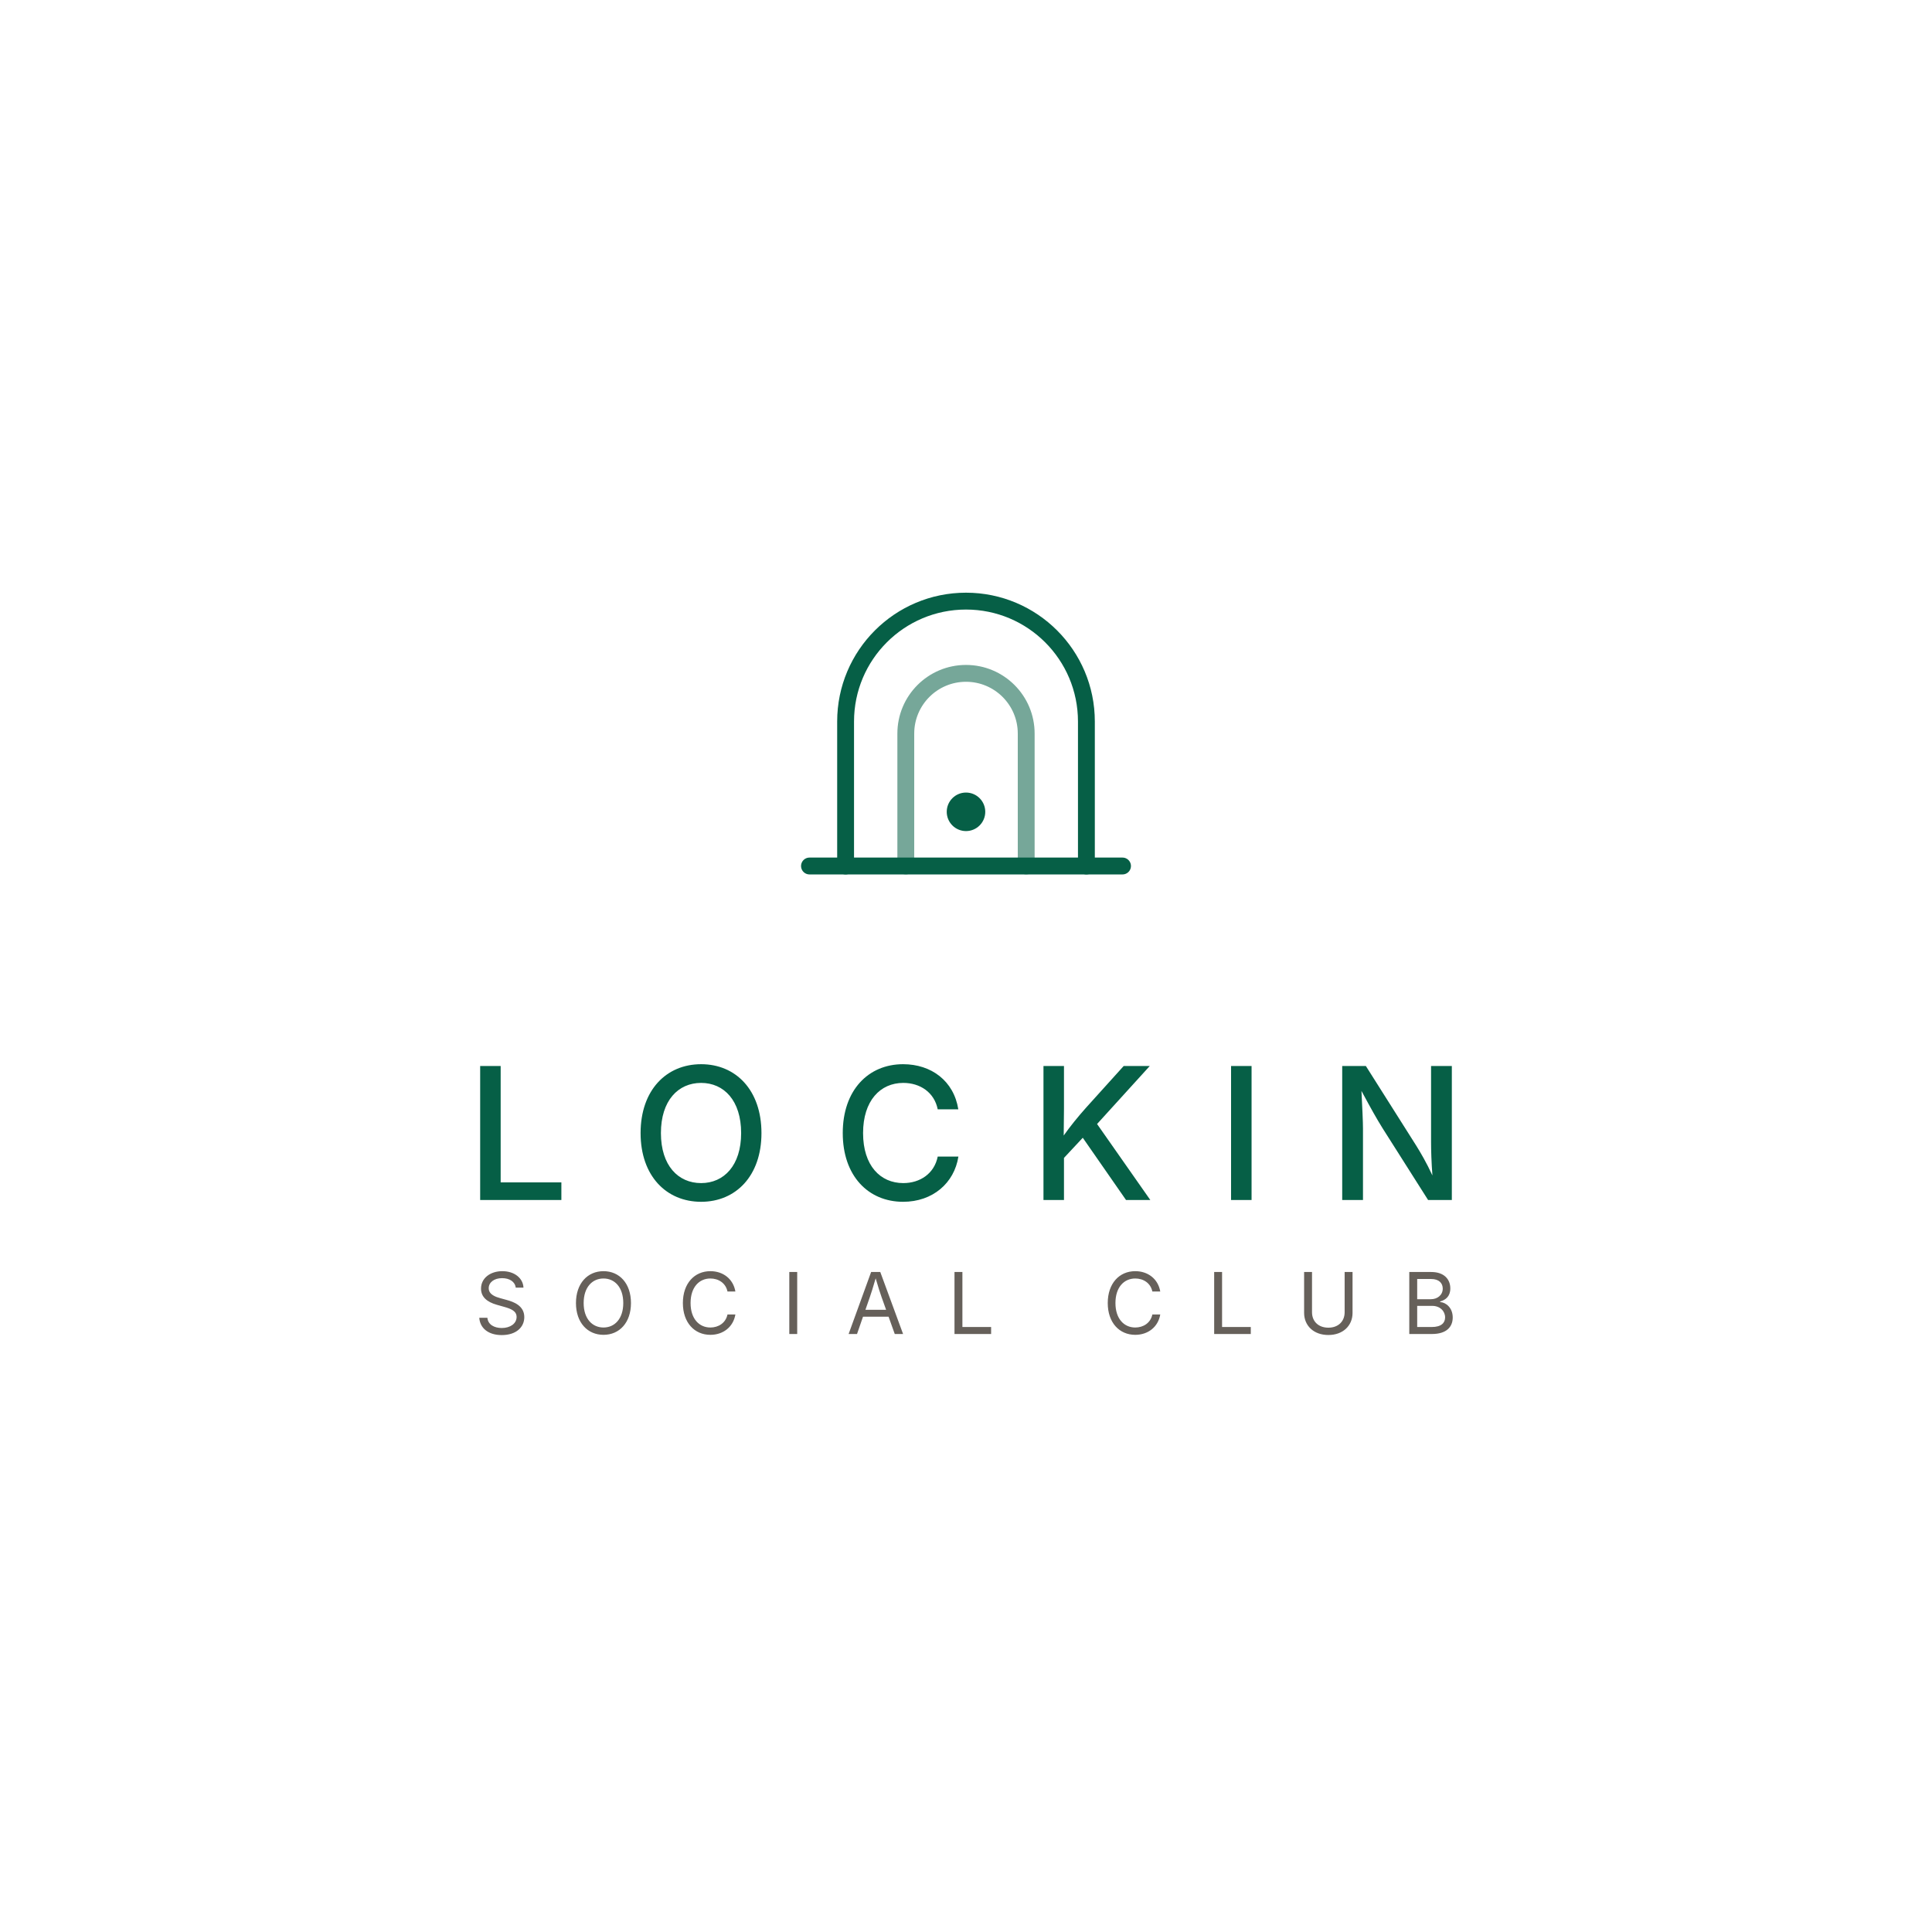
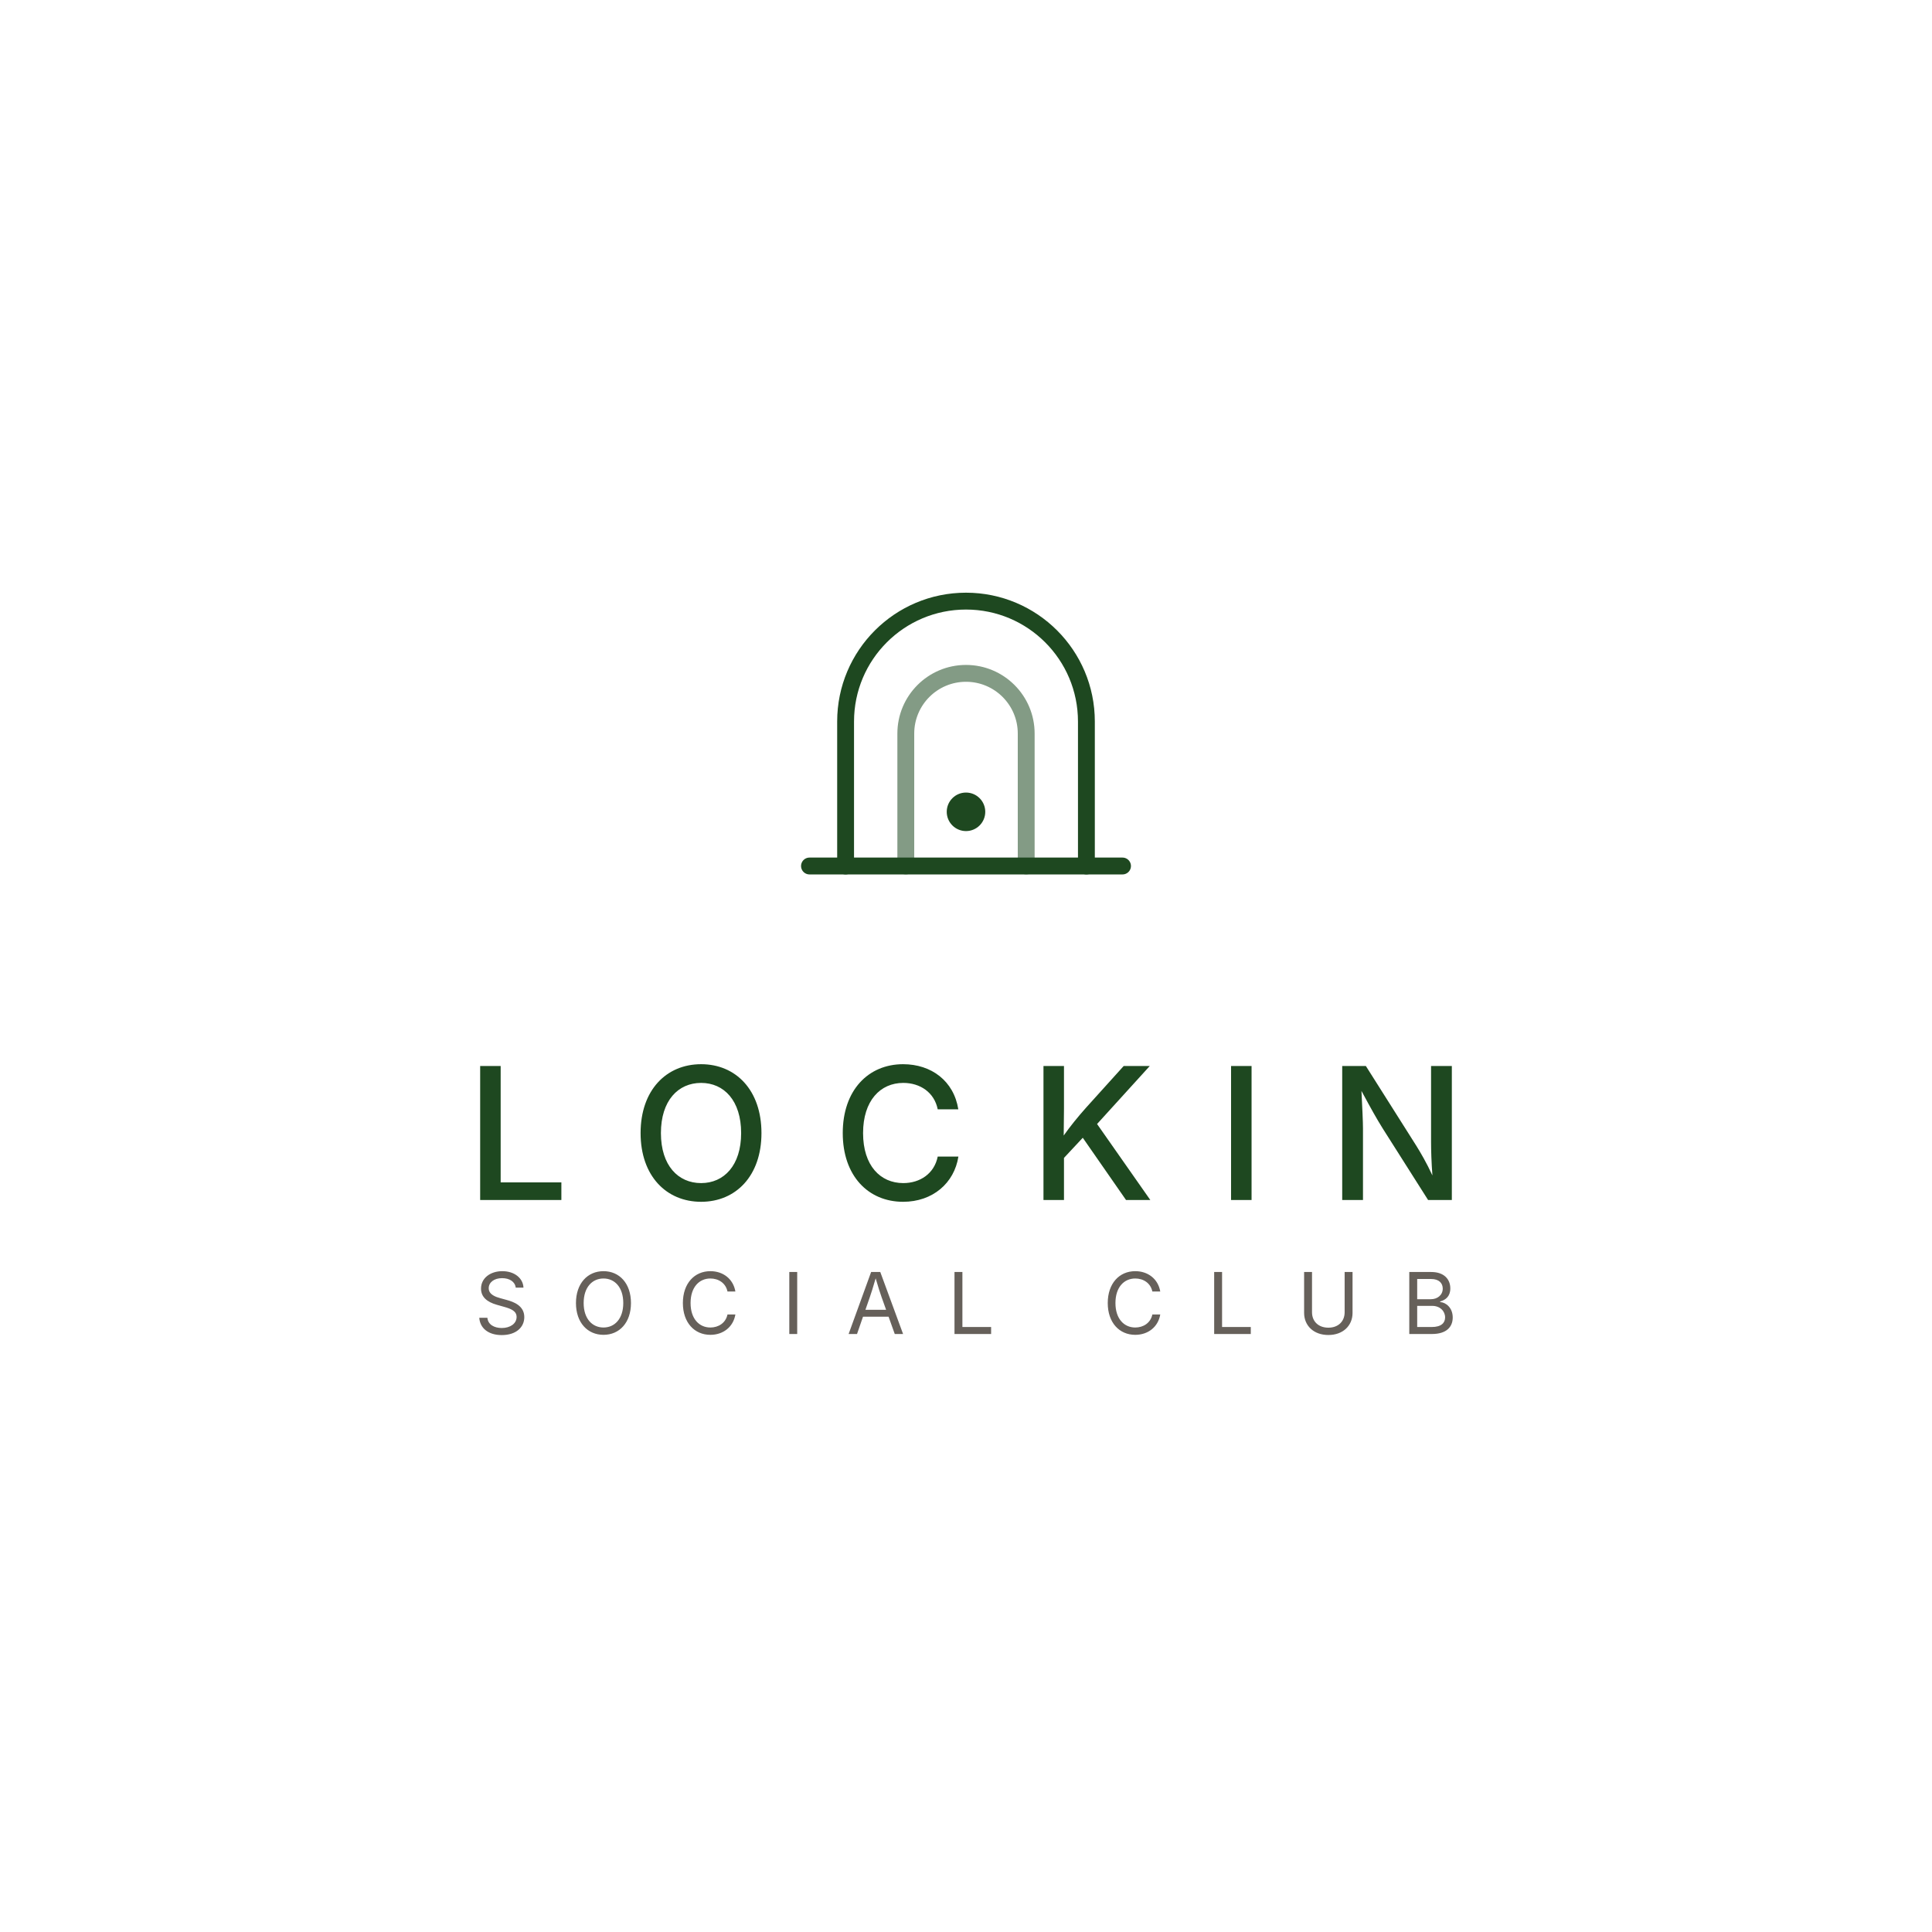
<svg xmlns="http://www.w3.org/2000/svg" viewBox="0 0 1932 1932" width="2000" height="2000">
  <g transform="translate(773.36 552.96) scale(12.04)" fill="none" stroke-linecap="round" stroke-width="1.4">
-     <path d="M6 26V14a10 10 0 0 1 20 0v12" stroke="#065f46" />
-     <path d="M11 26V15a5 5 0 0 1 10 0v11" stroke="#065f46" opacity="0.55" />
-     <circle cx="16" cy="21.5" r="1.6" fill="#065f46" stroke="none" />
-     <path d="M3 26h26" stroke="#065f46" />
+     <path d="M6 26V14a10 10 0 0 1 20 0v12" stroke="#1e4820" />
+     <path d="M11 26V15a5 5 0 0 1 10 0v11" stroke="#1e4820" opacity="0.55" />
+     <circle cx="16" cy="21.5" r="1.6" fill="#1e4820" stroke="none" />
+     <path d="M3 26h26" stroke="#1e4820" />
  </g>
-   <path d="M480.163 1200.0H561.372V1182.373H500.667V1066.0H480.163ZM701.118 1201.799C735.832 1201.799 761.463 1175.898 761.463 1133.09C761.463 1090.102 735.832 1064.201 701.118 1064.201C666.314 1064.201 640.593 1090.102 640.593 1133.09C640.593 1175.898 666.314 1201.799 701.118 1201.799ZM701.118 1183.093C678.095 1183.093 660.918 1165.466 660.918 1133.09C660.918 1100.624 678.095 1082.907 701.118 1082.907C723.961 1082.907 741.138 1100.534 741.138 1133.09C741.138 1165.466 723.961 1183.093 701.118 1183.093ZM903.097 1201.799C932.685 1201.799 954.269 1183.093 958.406 1156.562H937.721C934.304 1173.65 920.004 1183.093 903.277 1183.093C880.344 1183.093 863.077 1165.646 863.077 1133.09C863.077 1100.714 880.254 1082.907 903.277 1082.907C920.004 1082.907 934.304 1092.26 937.721 1109.348H958.316C953.819 1080.929 931.336 1064.201 903.097 1064.201C868.383 1064.201 842.752 1090.102 842.752 1133.09C842.752 1175.898 868.293 1201.799 903.097 1201.799ZM1043.472 1200.0H1063.977V1157.911L1082.773 1137.766L1126.031 1200.0H1150.312L1097.072 1124.007L1149.773 1066.0H1123.692L1086.1 1107.639C1077.557 1117.262 1070.542 1125.895 1063.707 1135.518L1063.977 1108.808V1066.0H1043.472ZM1251.567 1066.0H1231.062V1200.0H1251.567ZM1342.209 1200.0H1362.984V1128.503C1362.984 1121.579 1362.264 1107.729 1361.455 1090.911C1371.167 1108.898 1376.294 1118.161 1382.859 1128.683L1428.095 1200.0H1451.837V1066.0H1431.063V1142.263C1431.063 1149.997 1431.422 1162.498 1432.412 1175.448C1426.476 1162.588 1420.451 1152.426 1416.314 1145.77L1365.861 1066.0H1342.209Z" fill="#065f46" />
+   <path d="M480.163 1200.0H561.372V1182.373H500.667V1066.0H480.163ZM701.118 1201.799C735.832 1201.799 761.463 1175.898 761.463 1133.09C761.463 1090.102 735.832 1064.201 701.118 1064.201C666.314 1064.201 640.593 1090.102 640.593 1133.09C640.593 1175.898 666.314 1201.799 701.118 1201.799ZM701.118 1183.093C678.095 1183.093 660.918 1165.466 660.918 1133.09C660.918 1100.624 678.095 1082.907 701.118 1082.907C723.961 1082.907 741.138 1100.534 741.138 1133.09C741.138 1165.466 723.961 1183.093 701.118 1183.093ZM903.097 1201.799C932.685 1201.799 954.269 1183.093 958.406 1156.562H937.721C934.304 1173.65 920.004 1183.093 903.277 1183.093C880.344 1183.093 863.077 1165.646 863.077 1133.09C863.077 1100.714 880.254 1082.907 903.277 1082.907C920.004 1082.907 934.304 1092.26 937.721 1109.348H958.316C953.819 1080.929 931.336 1064.201 903.097 1064.201C868.383 1064.201 842.752 1090.102 842.752 1133.09C842.752 1175.898 868.293 1201.799 903.097 1201.799ZM1043.472 1200.0H1063.977V1157.911L1082.773 1137.766L1126.031 1200.0H1150.312L1097.072 1124.007L1149.773 1066.0H1123.692L1086.1 1107.639C1077.557 1117.262 1070.542 1125.895 1063.707 1135.518L1063.977 1108.808V1066.0H1043.472ZM1251.567 1066.0H1231.062V1200.0H1251.567ZM1342.209 1200.0H1362.984V1128.503C1362.984 1121.579 1362.264 1107.729 1361.455 1090.911C1371.167 1108.898 1376.294 1118.161 1382.859 1128.683L1428.095 1200.0H1451.837V1066.0H1431.063V1142.263C1431.063 1149.997 1431.422 1162.498 1432.412 1175.448C1426.476 1162.588 1420.451 1152.426 1416.314 1145.77L1365.861 1066.0H1342.209Z" fill="#1e4820" />
  <path d="M501.786 1335.082C516.101 1335.082 524.298 1327.259 524.298 1317.106C524.298 1305.538 513.396 1301.793 506.738 1299.962L500.538 1298.256C496.003 1297.008 488.721 1294.719 488.721 1288.228C488.721 1282.403 494.047 1278.158 502.078 1278.158C509.443 1278.158 515.019 1281.612 515.726 1287.646H523.466C523.091 1278.283 514.561 1271.168 502.327 1271.168C490.343 1271.168 481.023 1278.117 481.023 1288.603C481.023 1296.842 486.848 1301.96 496.835 1304.789L504.325 1306.911C510.941 1308.784 516.6 1310.989 516.6 1316.981C516.6 1323.597 510.192 1328.008 501.786 1328.008C494.505 1328.008 488.013 1324.804 487.389 1317.772H479.275C479.982 1328.174 488.346 1335.082 501.786 1335.082ZM603.505 1334.832C619.4 1334.832 630.968 1322.682 630.968 1303.042C630.968 1283.36 619.4 1271.168 603.505 1271.168C587.609 1271.168 575.958 1283.36 575.958 1303.042C575.958 1322.682 587.609 1334.832 603.505 1334.832ZM603.505 1327.509C592.353 1327.509 583.656 1318.854 583.656 1303.042C583.656 1287.146 592.353 1278.491 603.505 1278.491C614.573 1278.491 623.27 1287.105 623.27 1303.042C623.27 1318.895 614.573 1327.509 603.505 1327.509ZM710.383 1334.832C723.074 1334.832 733.227 1327.093 735.391 1314.485H727.485C725.737 1322.932 718.497 1327.509 710.383 1327.509C699.273 1327.509 690.576 1318.895 690.576 1303.042C690.576 1287.146 699.231 1278.491 710.383 1278.491C718.455 1278.491 725.737 1283.027 727.485 1291.515H735.391C733.185 1278.741 722.949 1271.168 710.383 1271.168C694.487 1271.168 682.878 1283.36 682.878 1303.042C682.878 1322.682 694.487 1334.832 710.383 1334.832ZM797.204 1272.0H789.298V1334.0H797.204ZM848.615 1334.0H857.021L863.013 1316.69H888.562L894.762 1334.0H903.084L880.281 1272.0H871.127ZM865.426 1309.783 869.795 1297.216C871.127 1293.388 873.041 1287.479 875.662 1278.325C878.284 1287.313 880.115 1293.055 881.613 1297.216L886.107 1309.783ZM954.495 1334.0H991.112V1327.009H962.401V1272.0H954.495ZM1135.253 1334.832C1147.945 1334.832 1158.098 1327.093 1160.261 1314.485H1152.355C1150.608 1322.932 1143.367 1327.509 1135.253 1327.509C1124.143 1327.509 1115.447 1318.895 1115.447 1303.042C1115.447 1287.146 1124.102 1278.491 1135.253 1278.491C1143.326 1278.491 1150.608 1283.027 1152.355 1291.515H1160.261C1158.056 1278.741 1147.82 1271.168 1135.253 1271.168C1119.358 1271.168 1107.749 1283.36 1107.749 1303.042C1107.749 1322.682 1119.358 1334.832 1135.253 1334.832ZM1214.169 1334.0H1250.786V1327.009H1222.075V1272.0H1214.169ZM1328.37 1334.999C1342.976 1334.999 1352.546 1325.678 1352.546 1312.903V1272.0H1344.64V1312.279C1344.64 1321.184 1338.482 1327.675 1328.37 1327.675C1318.217 1327.675 1312.017 1321.184 1312.017 1312.279V1272.0H1304.111V1312.903C1304.111 1325.678 1313.682 1334.999 1328.37 1334.999ZM1409.283 1334.0H1431.961C1446.567 1334.0 1452.725 1326.843 1452.725 1317.481C1452.725 1307.744 1445.942 1302.417 1440.159 1302.043V1301.46C1445.568 1300.004 1450.312 1296.384 1450.312 1288.436C1450.312 1279.365 1444.195 1272.0 1431.254 1272.0H1409.283ZM1417.189 1327.009V1305.871H1432.169C1440.117 1305.871 1445.11 1311.197 1445.11 1317.397C1445.11 1322.765 1441.407 1327.009 1431.753 1327.009ZM1417.189 1299.213V1278.991H1431.087C1439.118 1278.991 1442.738 1283.235 1442.738 1288.603C1442.738 1295.011 1437.495 1299.213 1430.838 1299.213Z" fill="#66605a" />
</svg>
